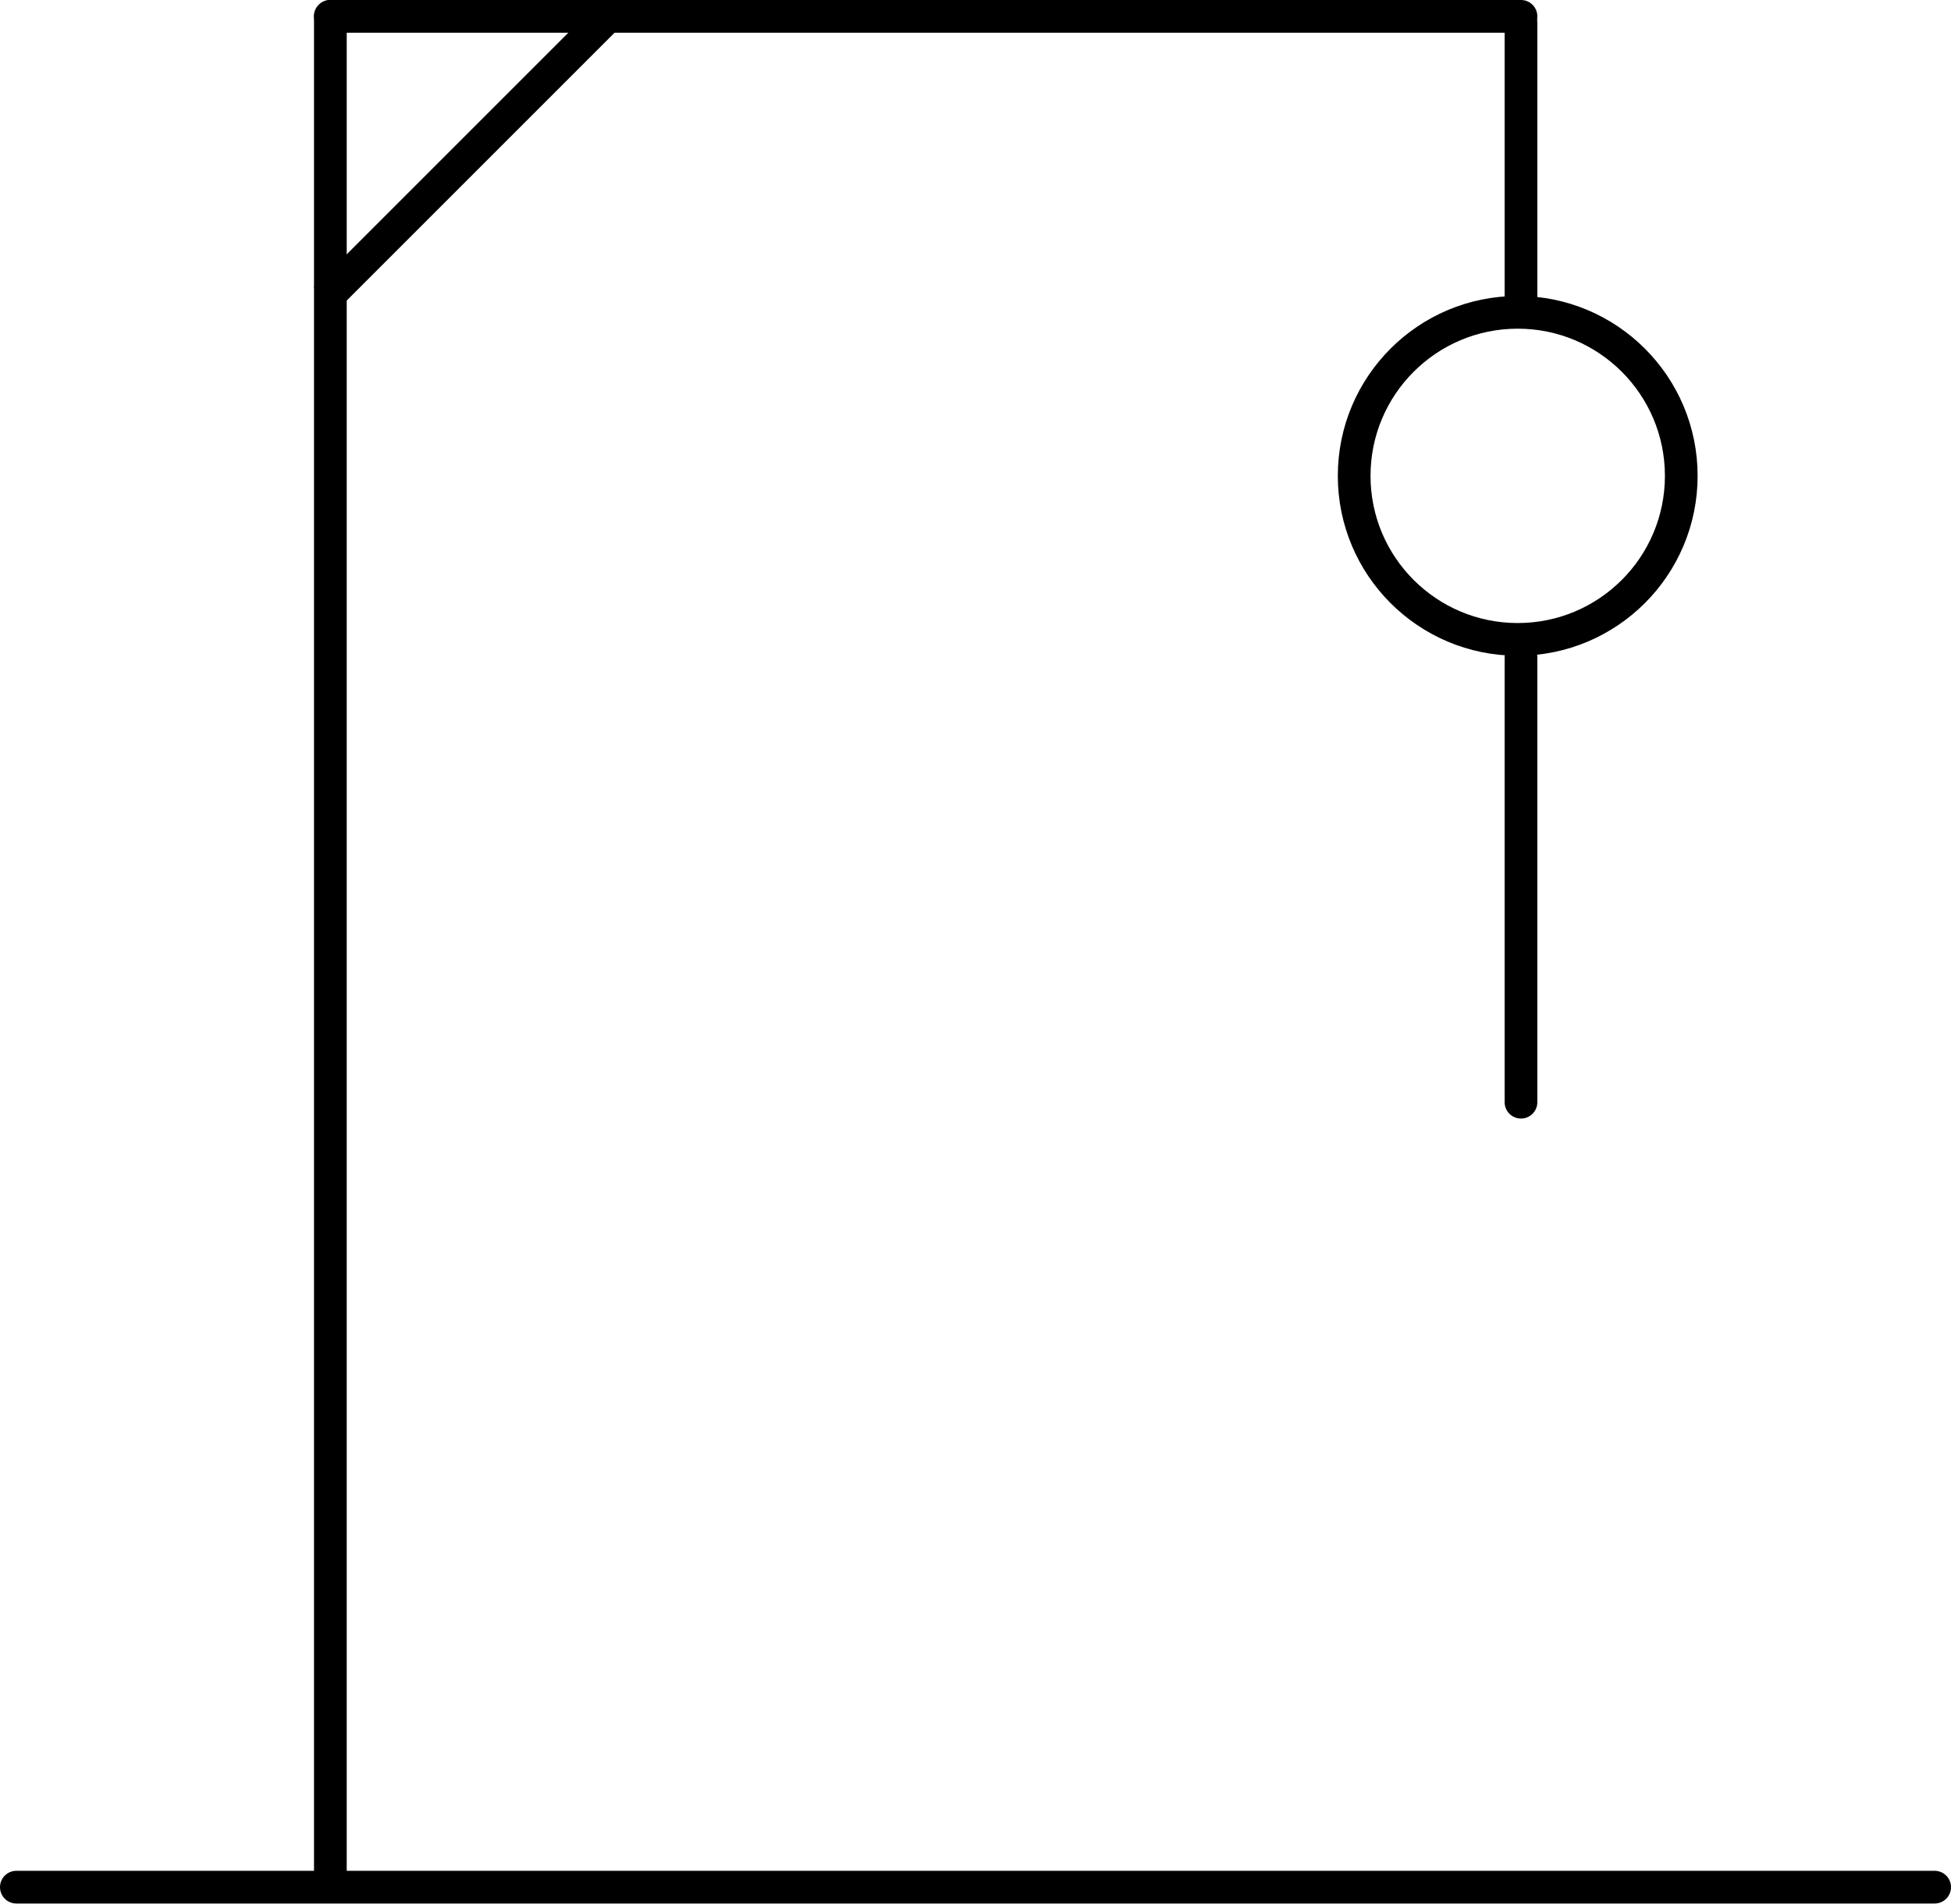
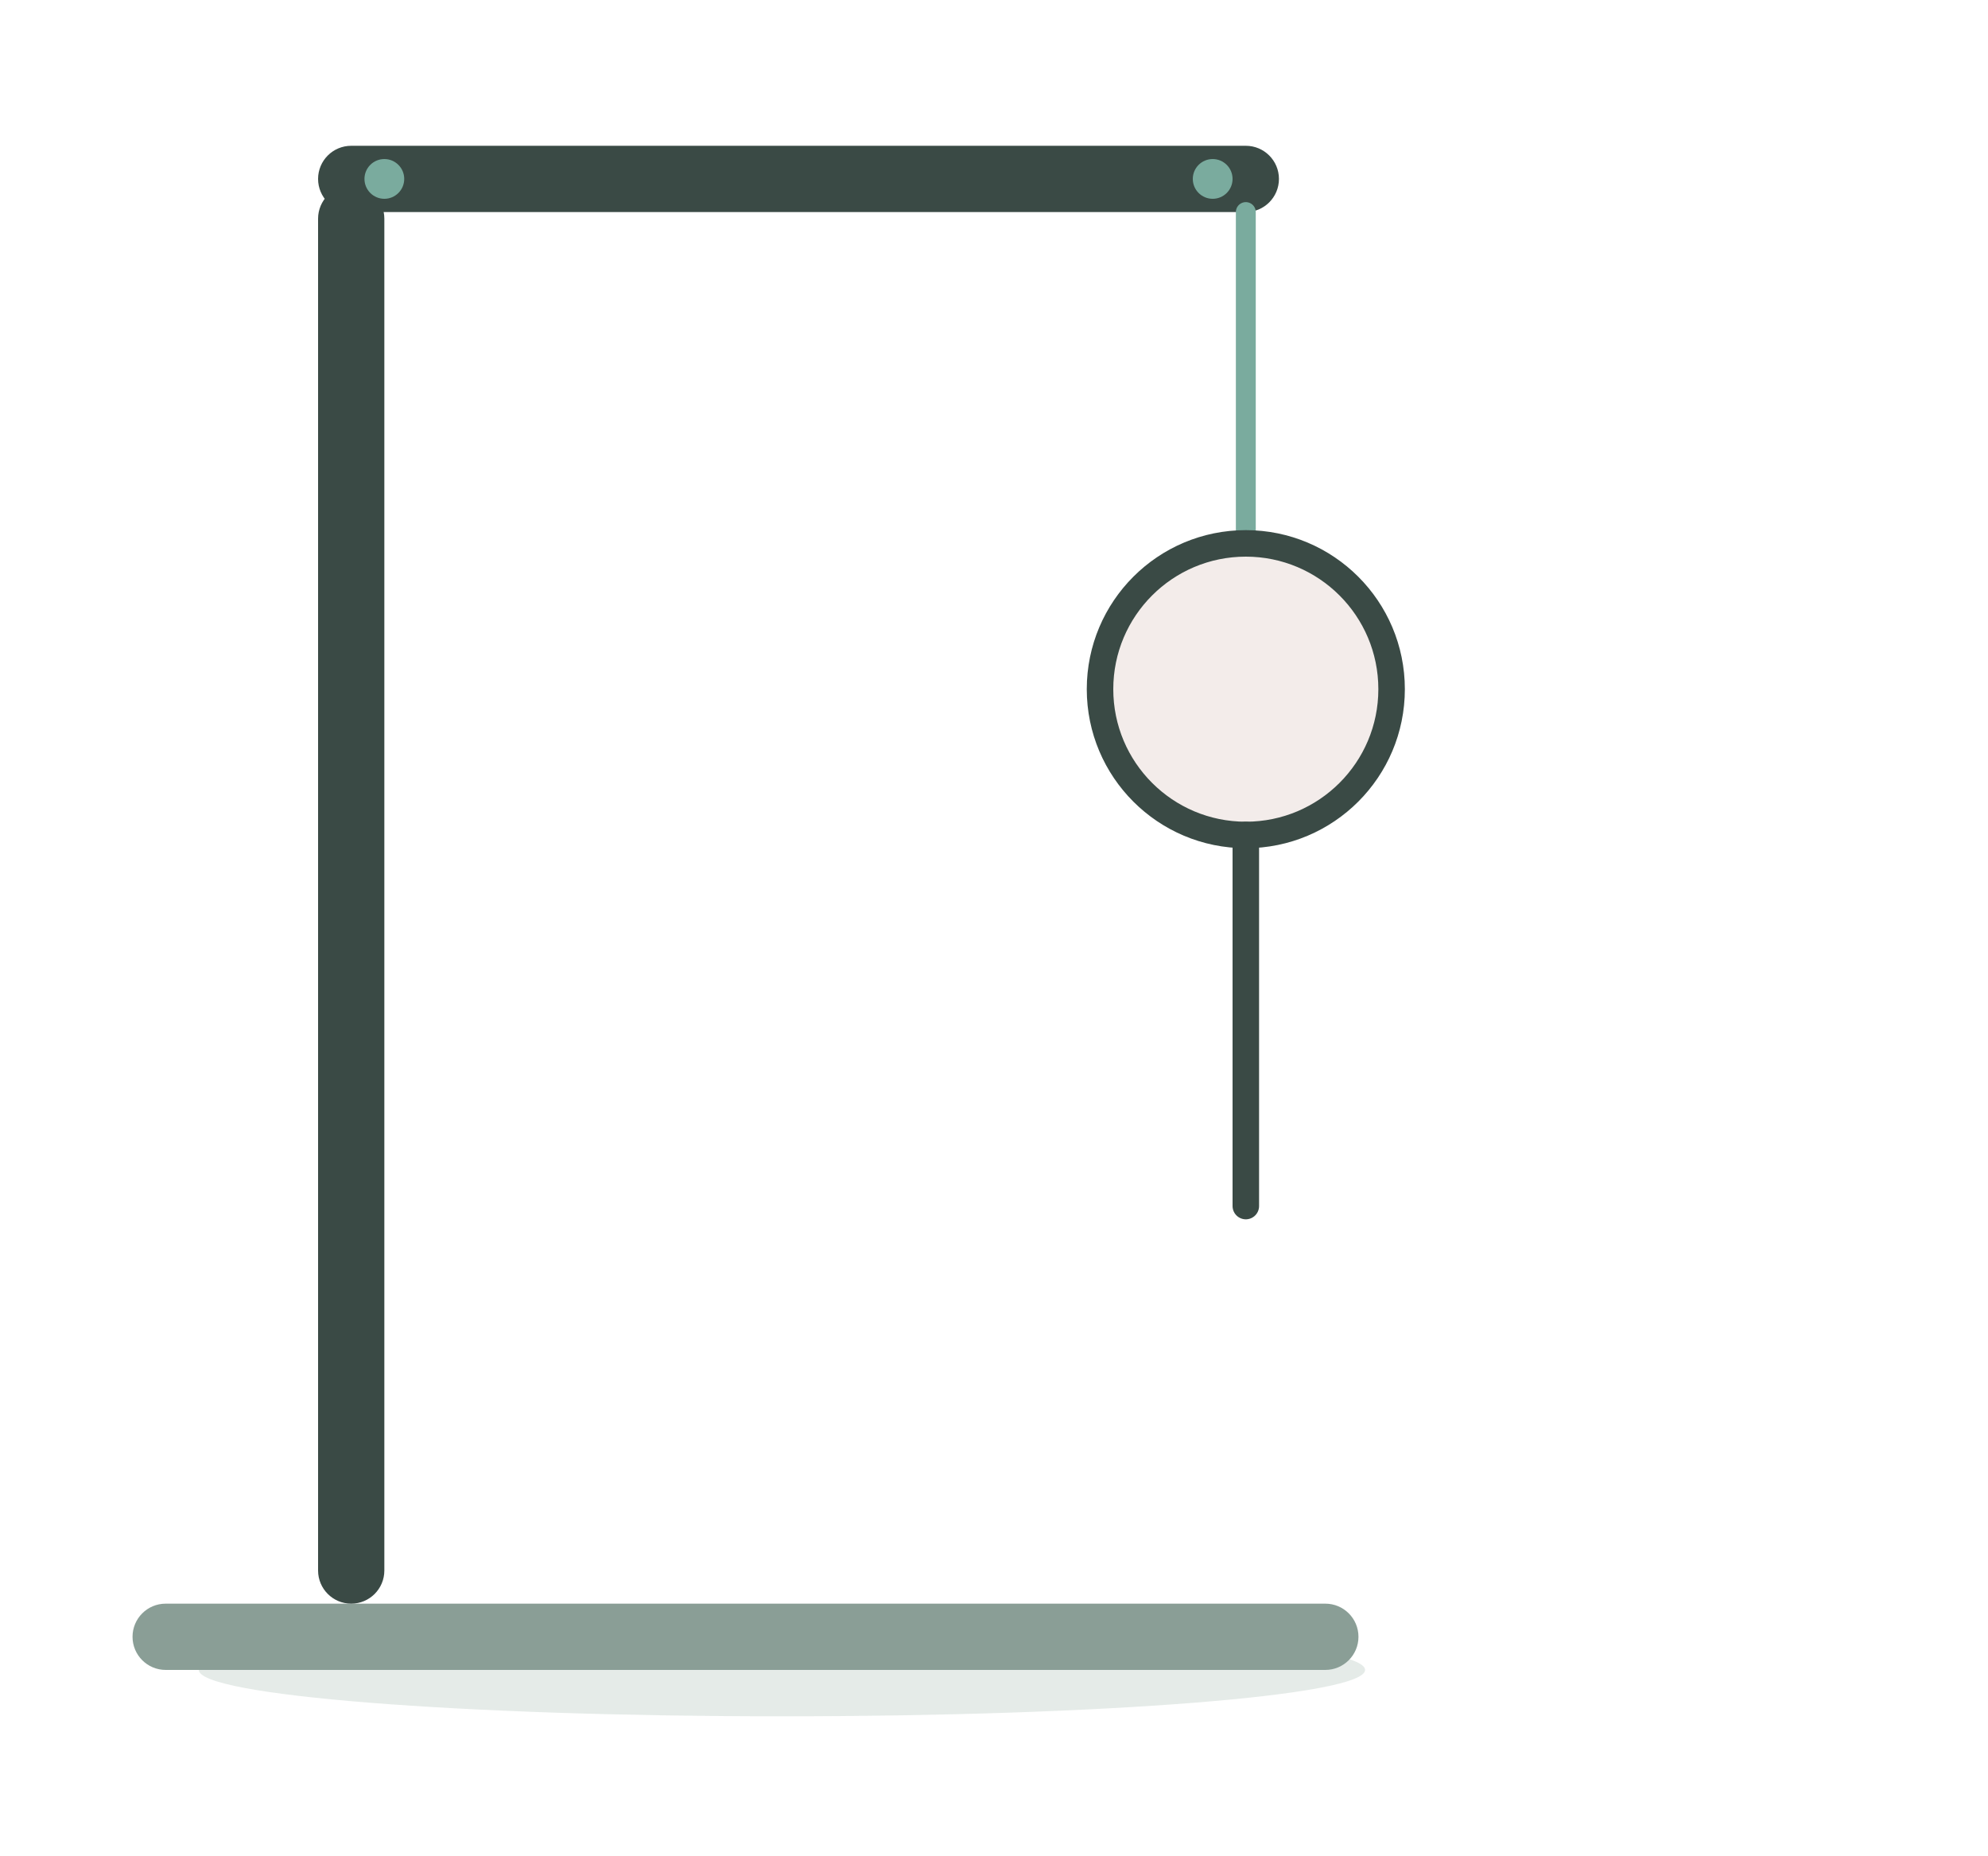
- <svg xmlns="http://www.w3.org/2000/svg" width="298.232" height="291" viewBox="0 0 298.232 291">
-   <g id="Group_692" data-name="Group 692" transform="translate(-219 -183)">
-     <rect id="Rectangle_2974" data-name="Rectangle 2974" width="5" height="61.733" transform="translate(310.627 183.247) rotate(45)" />
-     <rect id="Rectangle_2966" data-name="Rectangle 2966" width="5" height="298.232" rx="2.5" transform="translate(517.232 469) rotate(90)" />
-     <g id="Ellipse_32" data-name="Ellipse 32" transform="translate(423.5 228.247)" fill="none" stroke="#000" stroke-width="5">
-       <circle cx="27.5" cy="27.5" r="27.5" stroke="none" />
-       <circle cx="27.5" cy="27.5" r="25" fill="none" />
-     </g>
-     <rect id="Rectangle_2987" data-name="Rectangle 2987" width="5" height="289" rx="2.5" transform="translate(267 183)" />
-     <rect id="Rectangle_2988" data-name="Rectangle 2988" width="187" height="5" rx="2.5" transform="translate(267 183)" />
-     <rect id="Rectangle_2989" data-name="Rectangle 2989" width="5" height="49" rx="2.5" transform="translate(449 184)" />
-     <rect id="Rectangle_2990" data-name="Rectangle 2990" width="5" height="73" rx="2.5" transform="translate(449 281)" />
-   </g>
+ <svg xmlns="http://www.w3.org/2000/svg" width="300" height="280" viewBox="0 0 300 280" fill="none">
+   <ellipse cx="118" cy="252" rx="88" ry="7" fill="#c5d3cc" opacity="0.45" />
+   <rect x="20" y="242" width="185" height="10" rx="5" fill="#8a9e96" />
+   <rect x="48" y="28" width="10" height="214" rx="5" fill="#3a4a45" />
+   <rect x="48" y="22" width="145" height="10" rx="5" fill="#3a4a45" />
+   <circle cx="58" cy="27" r="3" fill="#7aab9e" />
+   <circle cx="183" cy="27" r="3" fill="#7aab9e" />
+   <path d="M188 32 L188 82" stroke="#7aab9e" stroke-width="3" stroke-linecap="round" />
+   <circle cx="188" cy="104" r="22" stroke="#3a4a45" stroke-width="4" fill="#f3ecea" />
+   <line x1="188" y1="126" x2="188" y2="182" stroke="#3a4a45" stroke-width="4" stroke-linecap="round" />
</svg>
